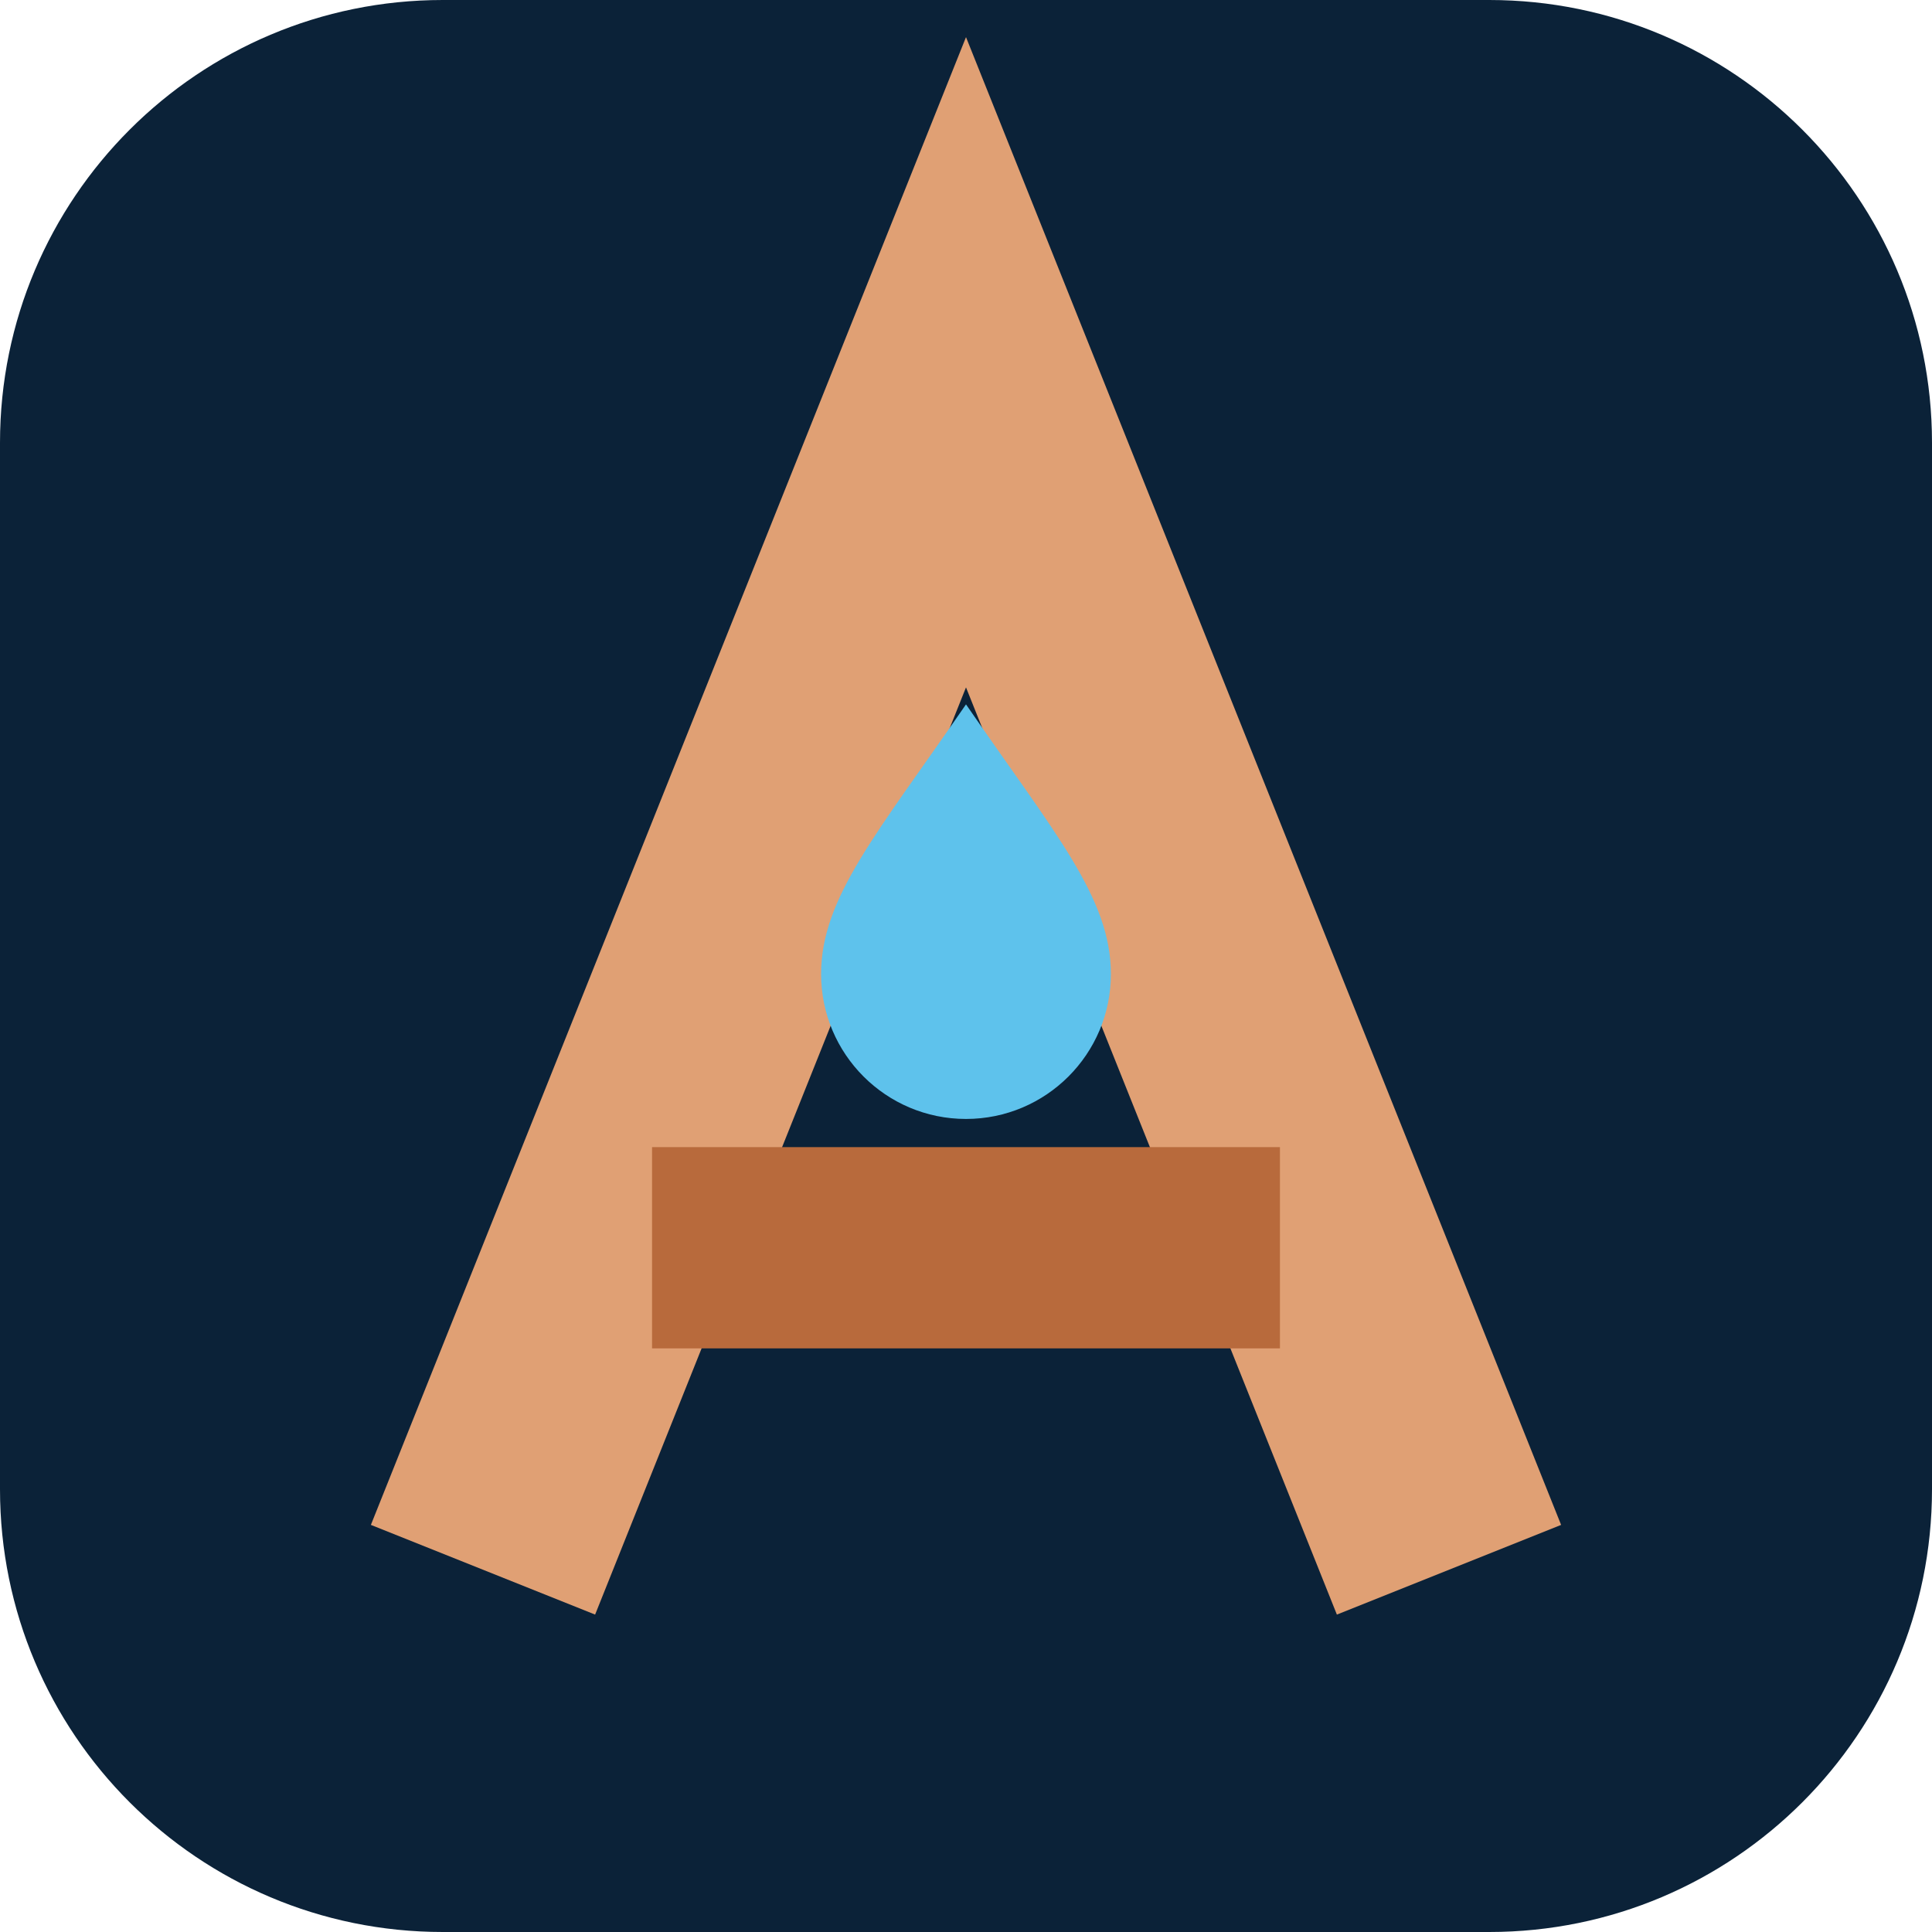
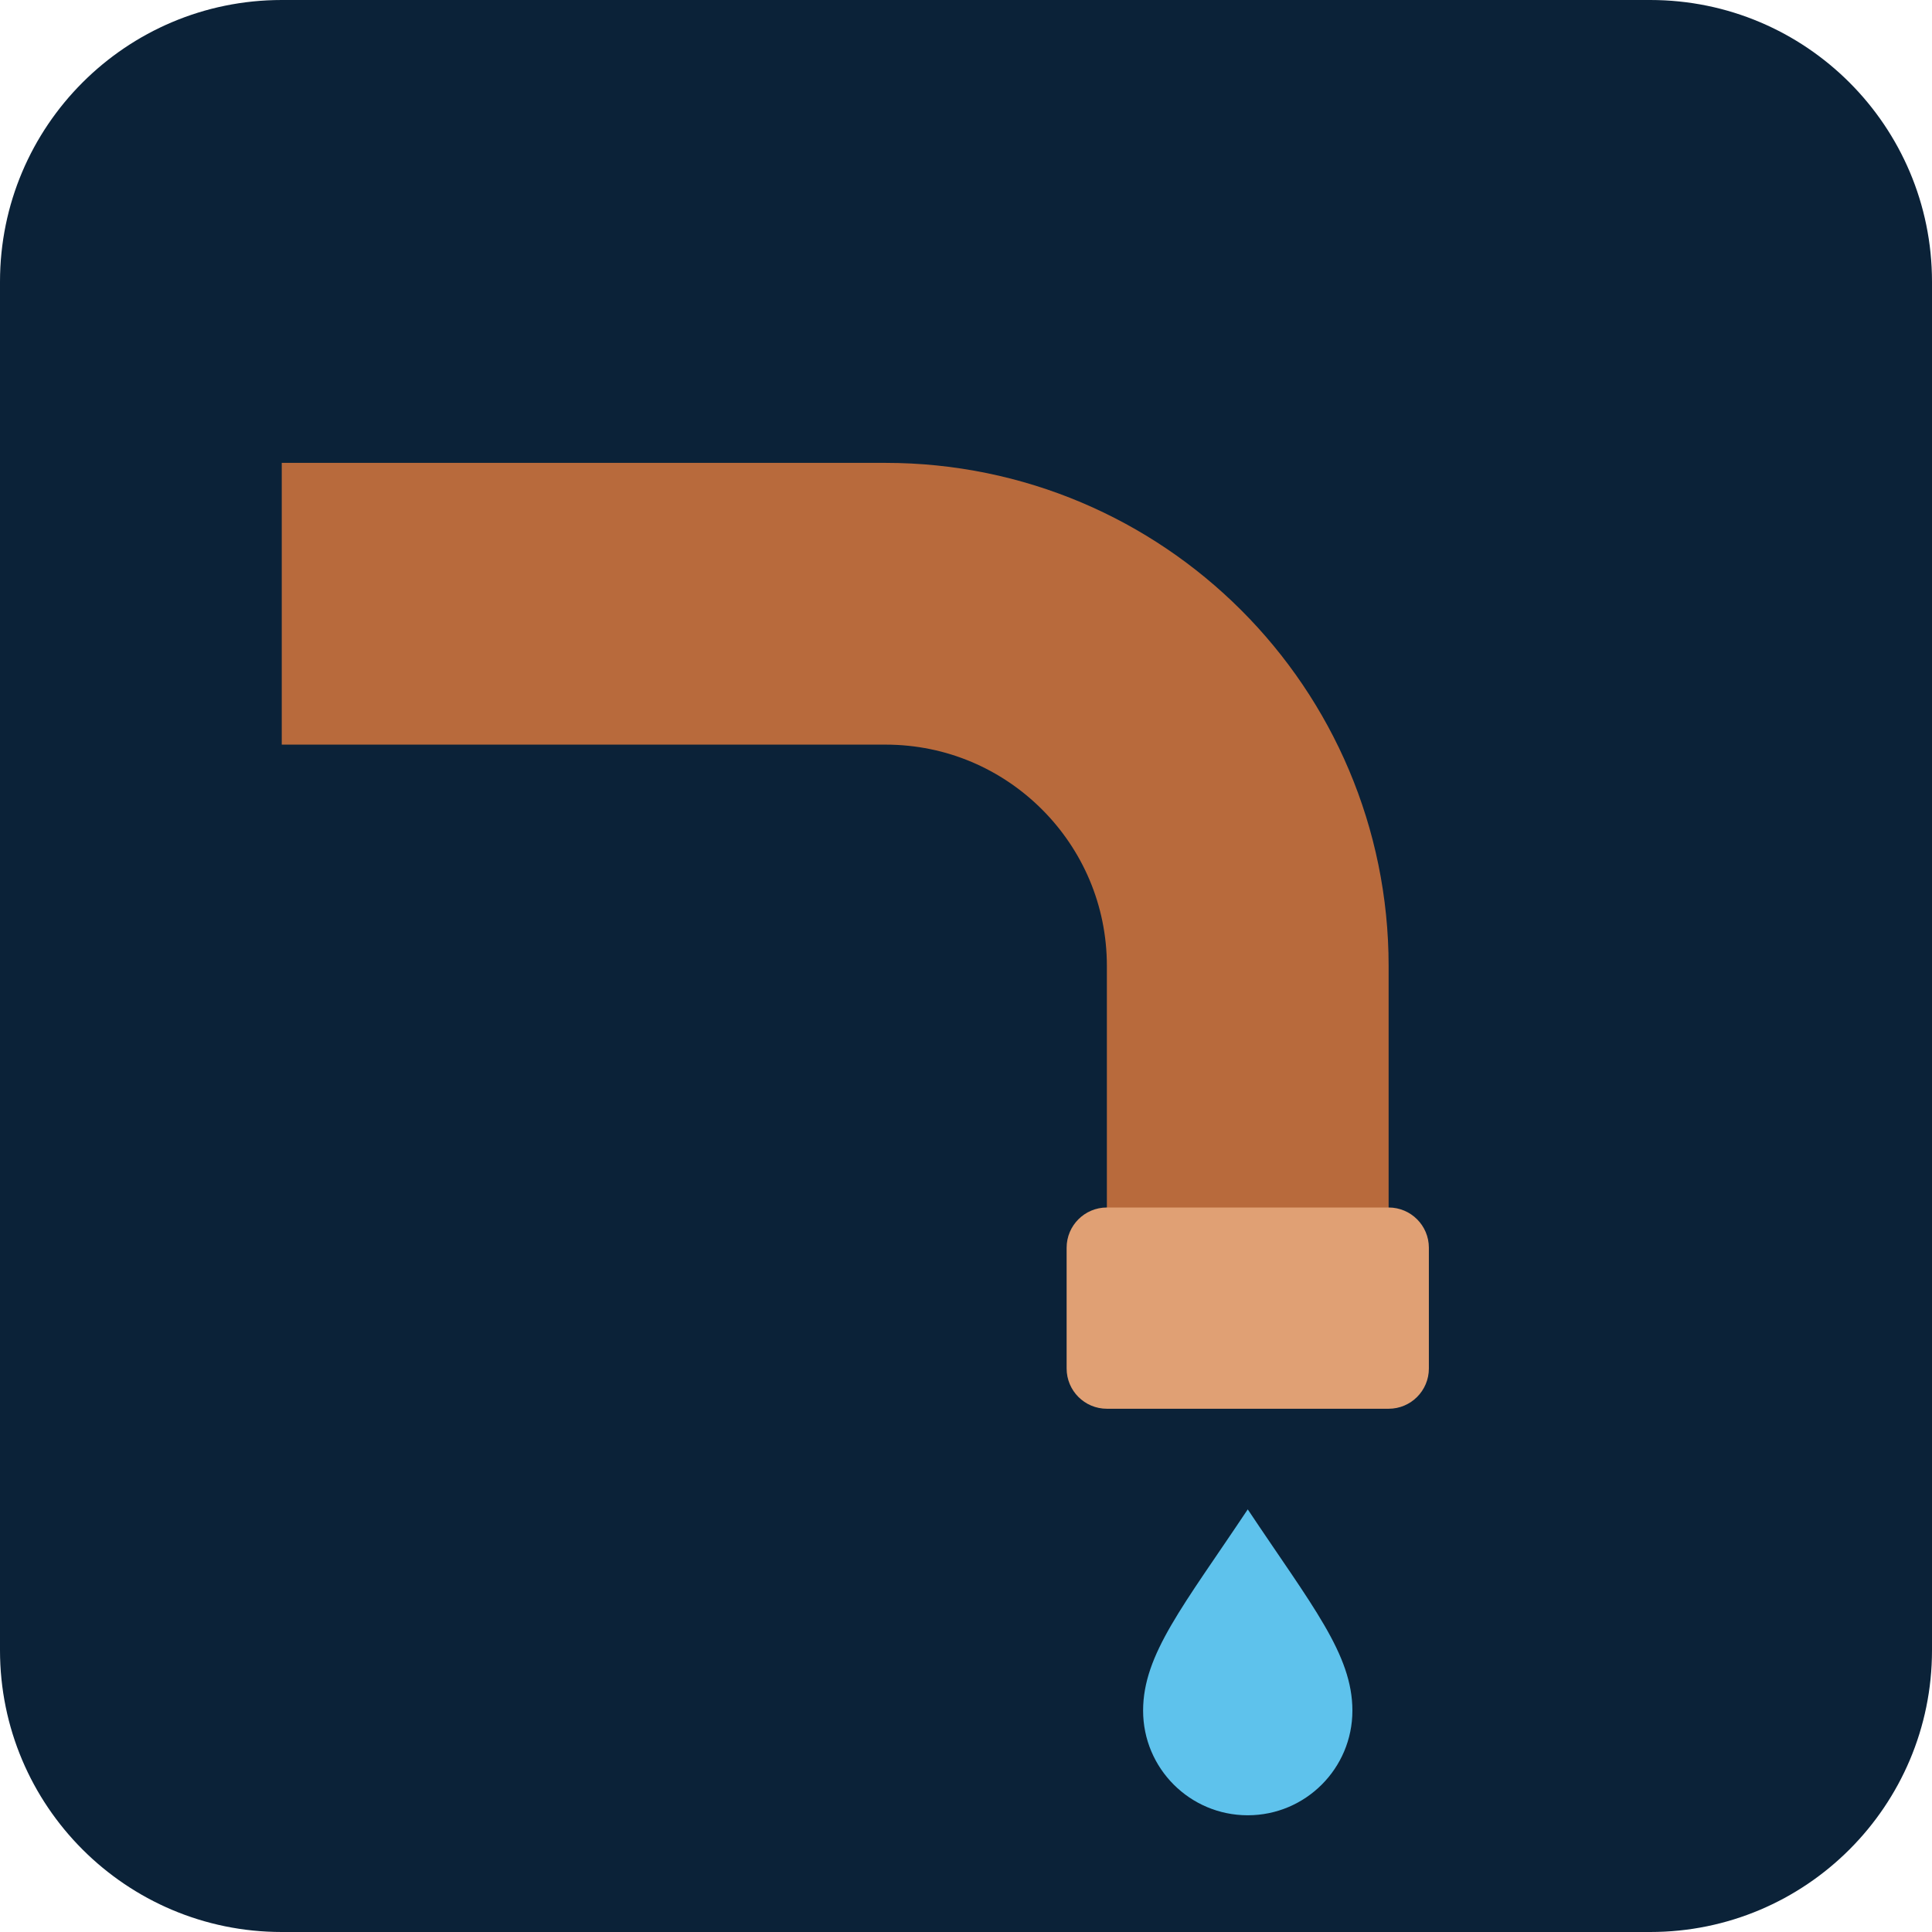
- <svg xmlns="http://www.w3.org/2000/svg" viewBox="0 0 48 48" role="img" aria-label="Able Plumbing logo">
-   <rect width="48" height="48" rx="11" fill="#0b2238" />
-   <path d="M12 39L24 9l12 30" fill="none" stroke="#e0a074" stroke-width="6" stroke-linejoin="miter" />
-   <path d="M16.2 31h15.6" stroke="#b86a3c" stroke-width="5" />
-   <path d="M24 17.5c-2.2 3.2-3.6 4.8-3.6 6.7a3.6 3.6 0 0 0 7.2 0c0-1.9-1.4-3.5-3.6-6.7z" fill="#5ec2ec" />
+ <svg xmlns="http://www.w3.org/2000/svg" viewBox="0 0 48 48">
+   <rect width="48" height="48" rx="7" fill="#0b2238" />
+   <path d="M7 15h15a9 9 0 0 1 9 9v9" fill="none" stroke="#b86a3c" stroke-width="7" />
+   <rect x="26.5" y="30" width="9" height="5" rx="1" fill="#e0a074" />
+   <path d="M31 37.5c-1.6 2.4-2.6 3.6-2.6 5a2.6 2.6 0 0 0 5.2 0c0-1.4-1-2.6-2.6-5z" fill="#5ec2ec" />
</svg>
